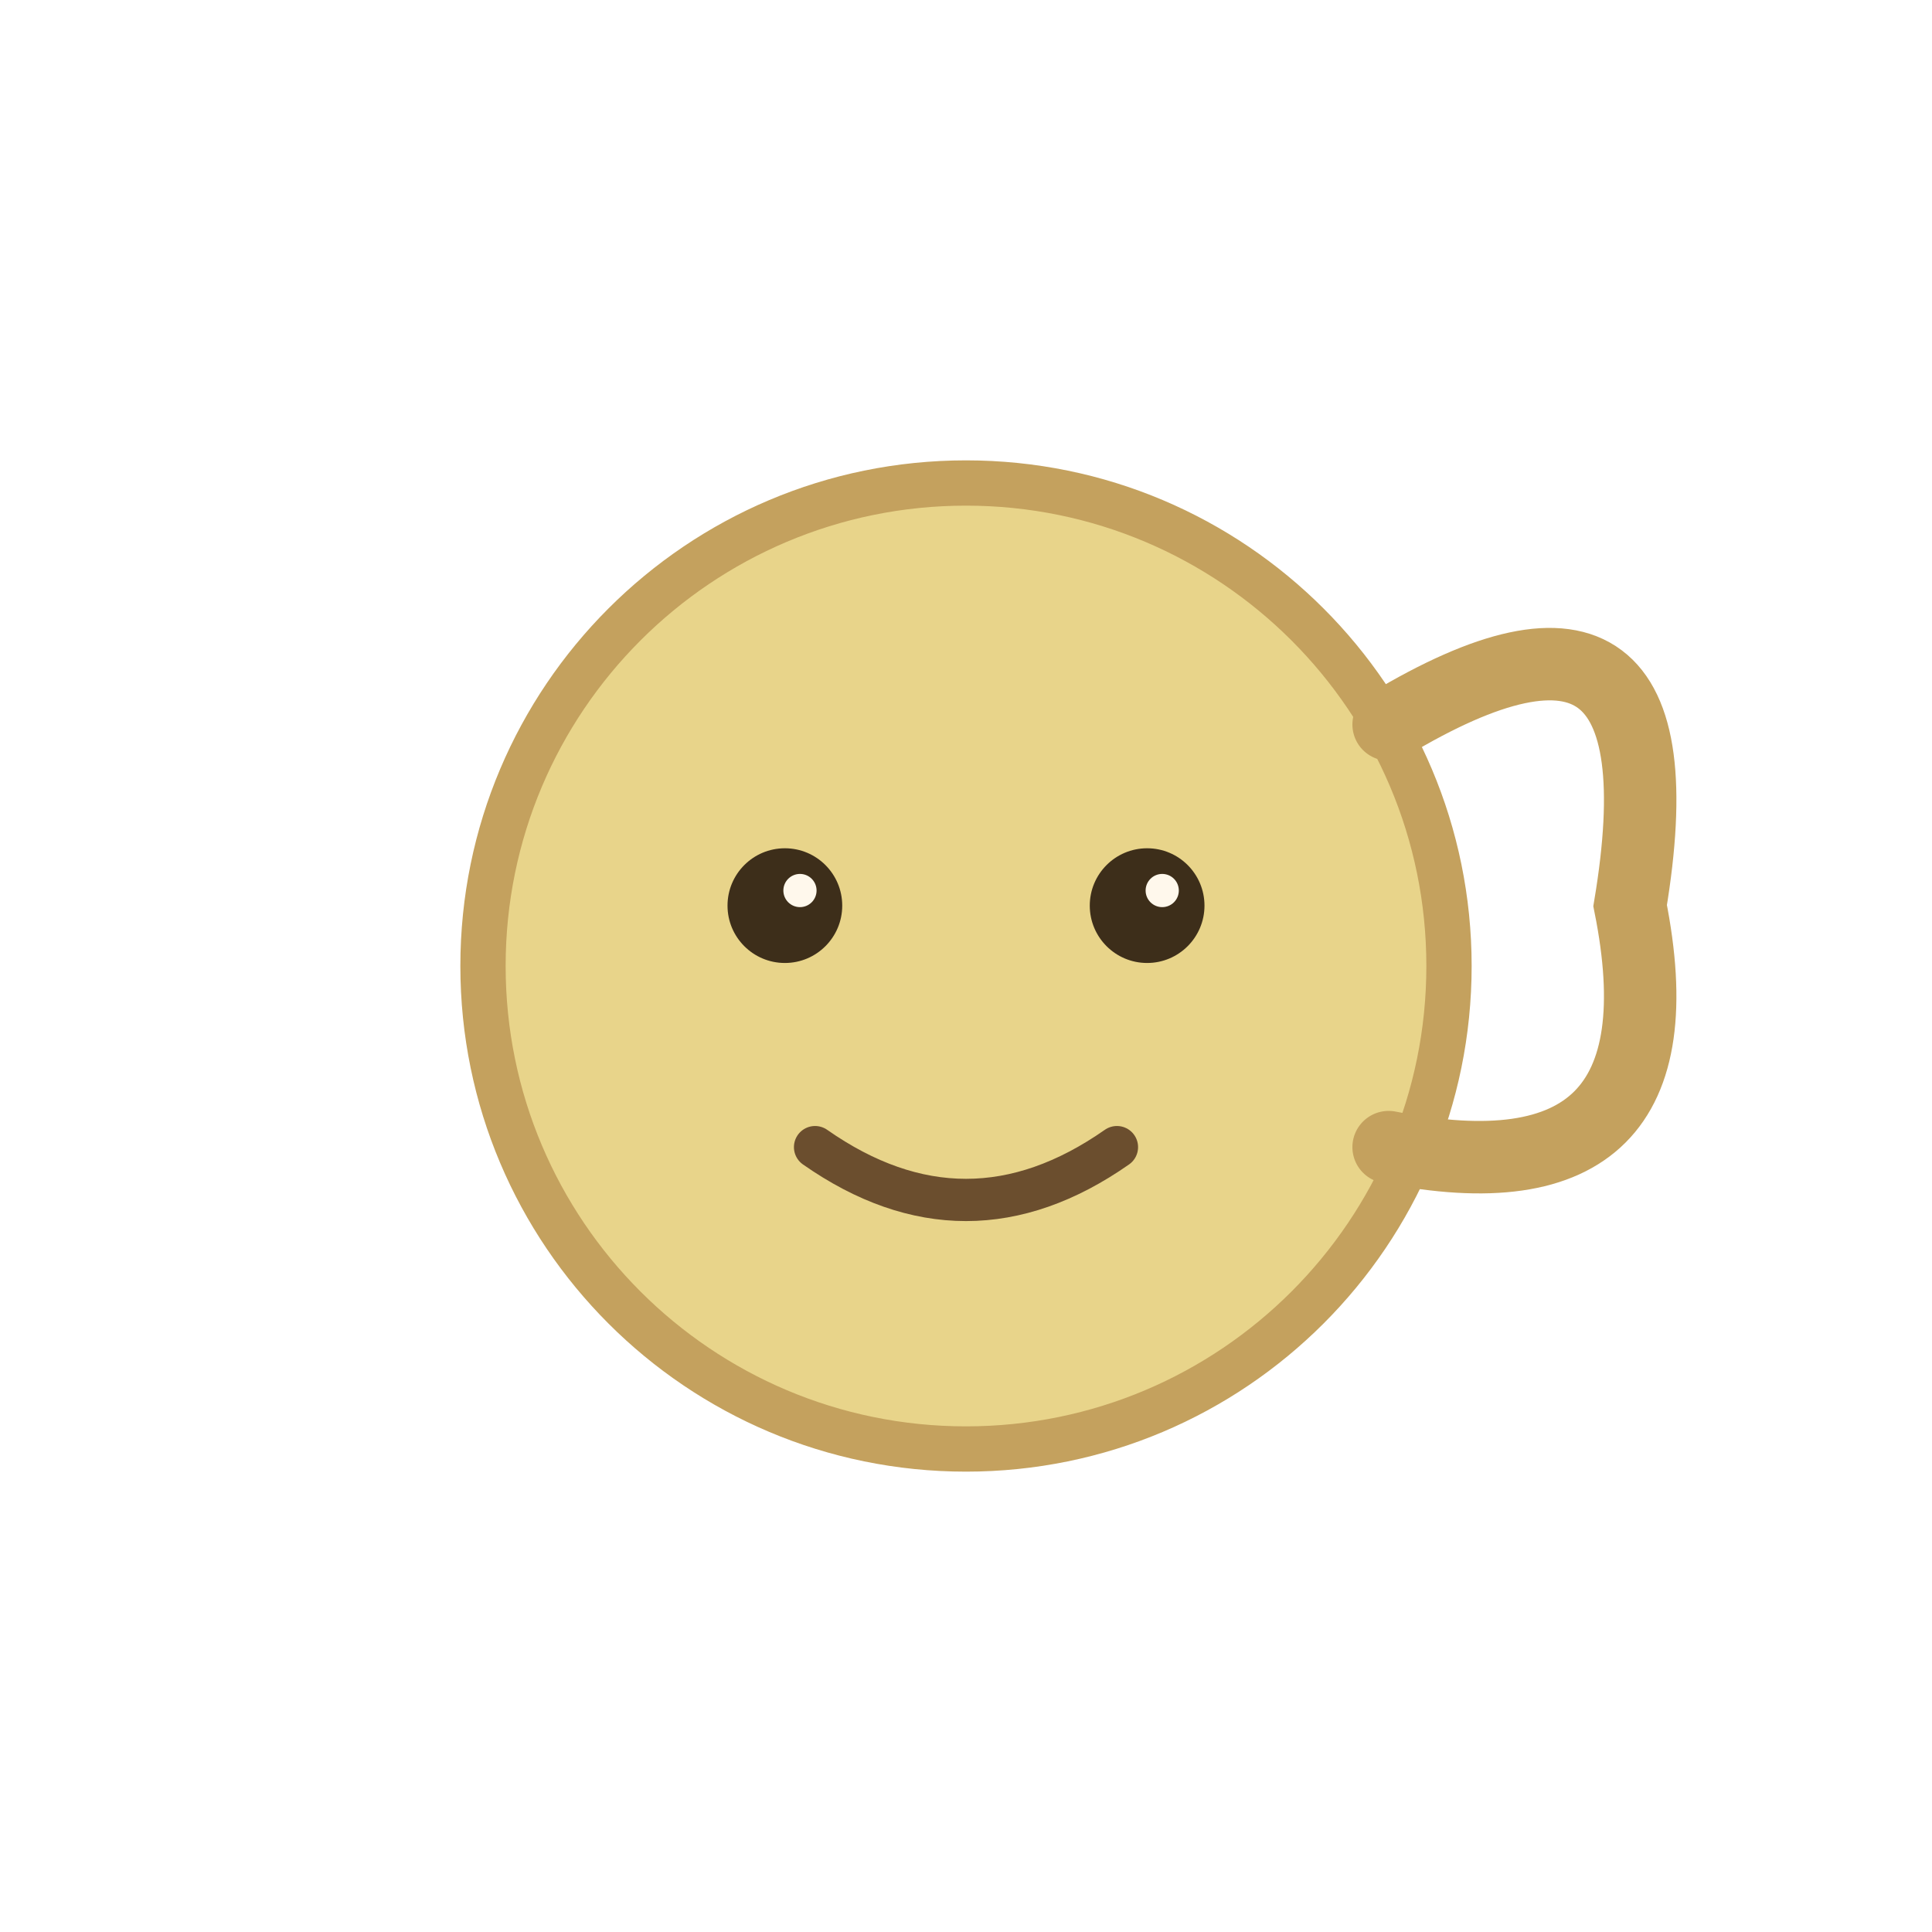
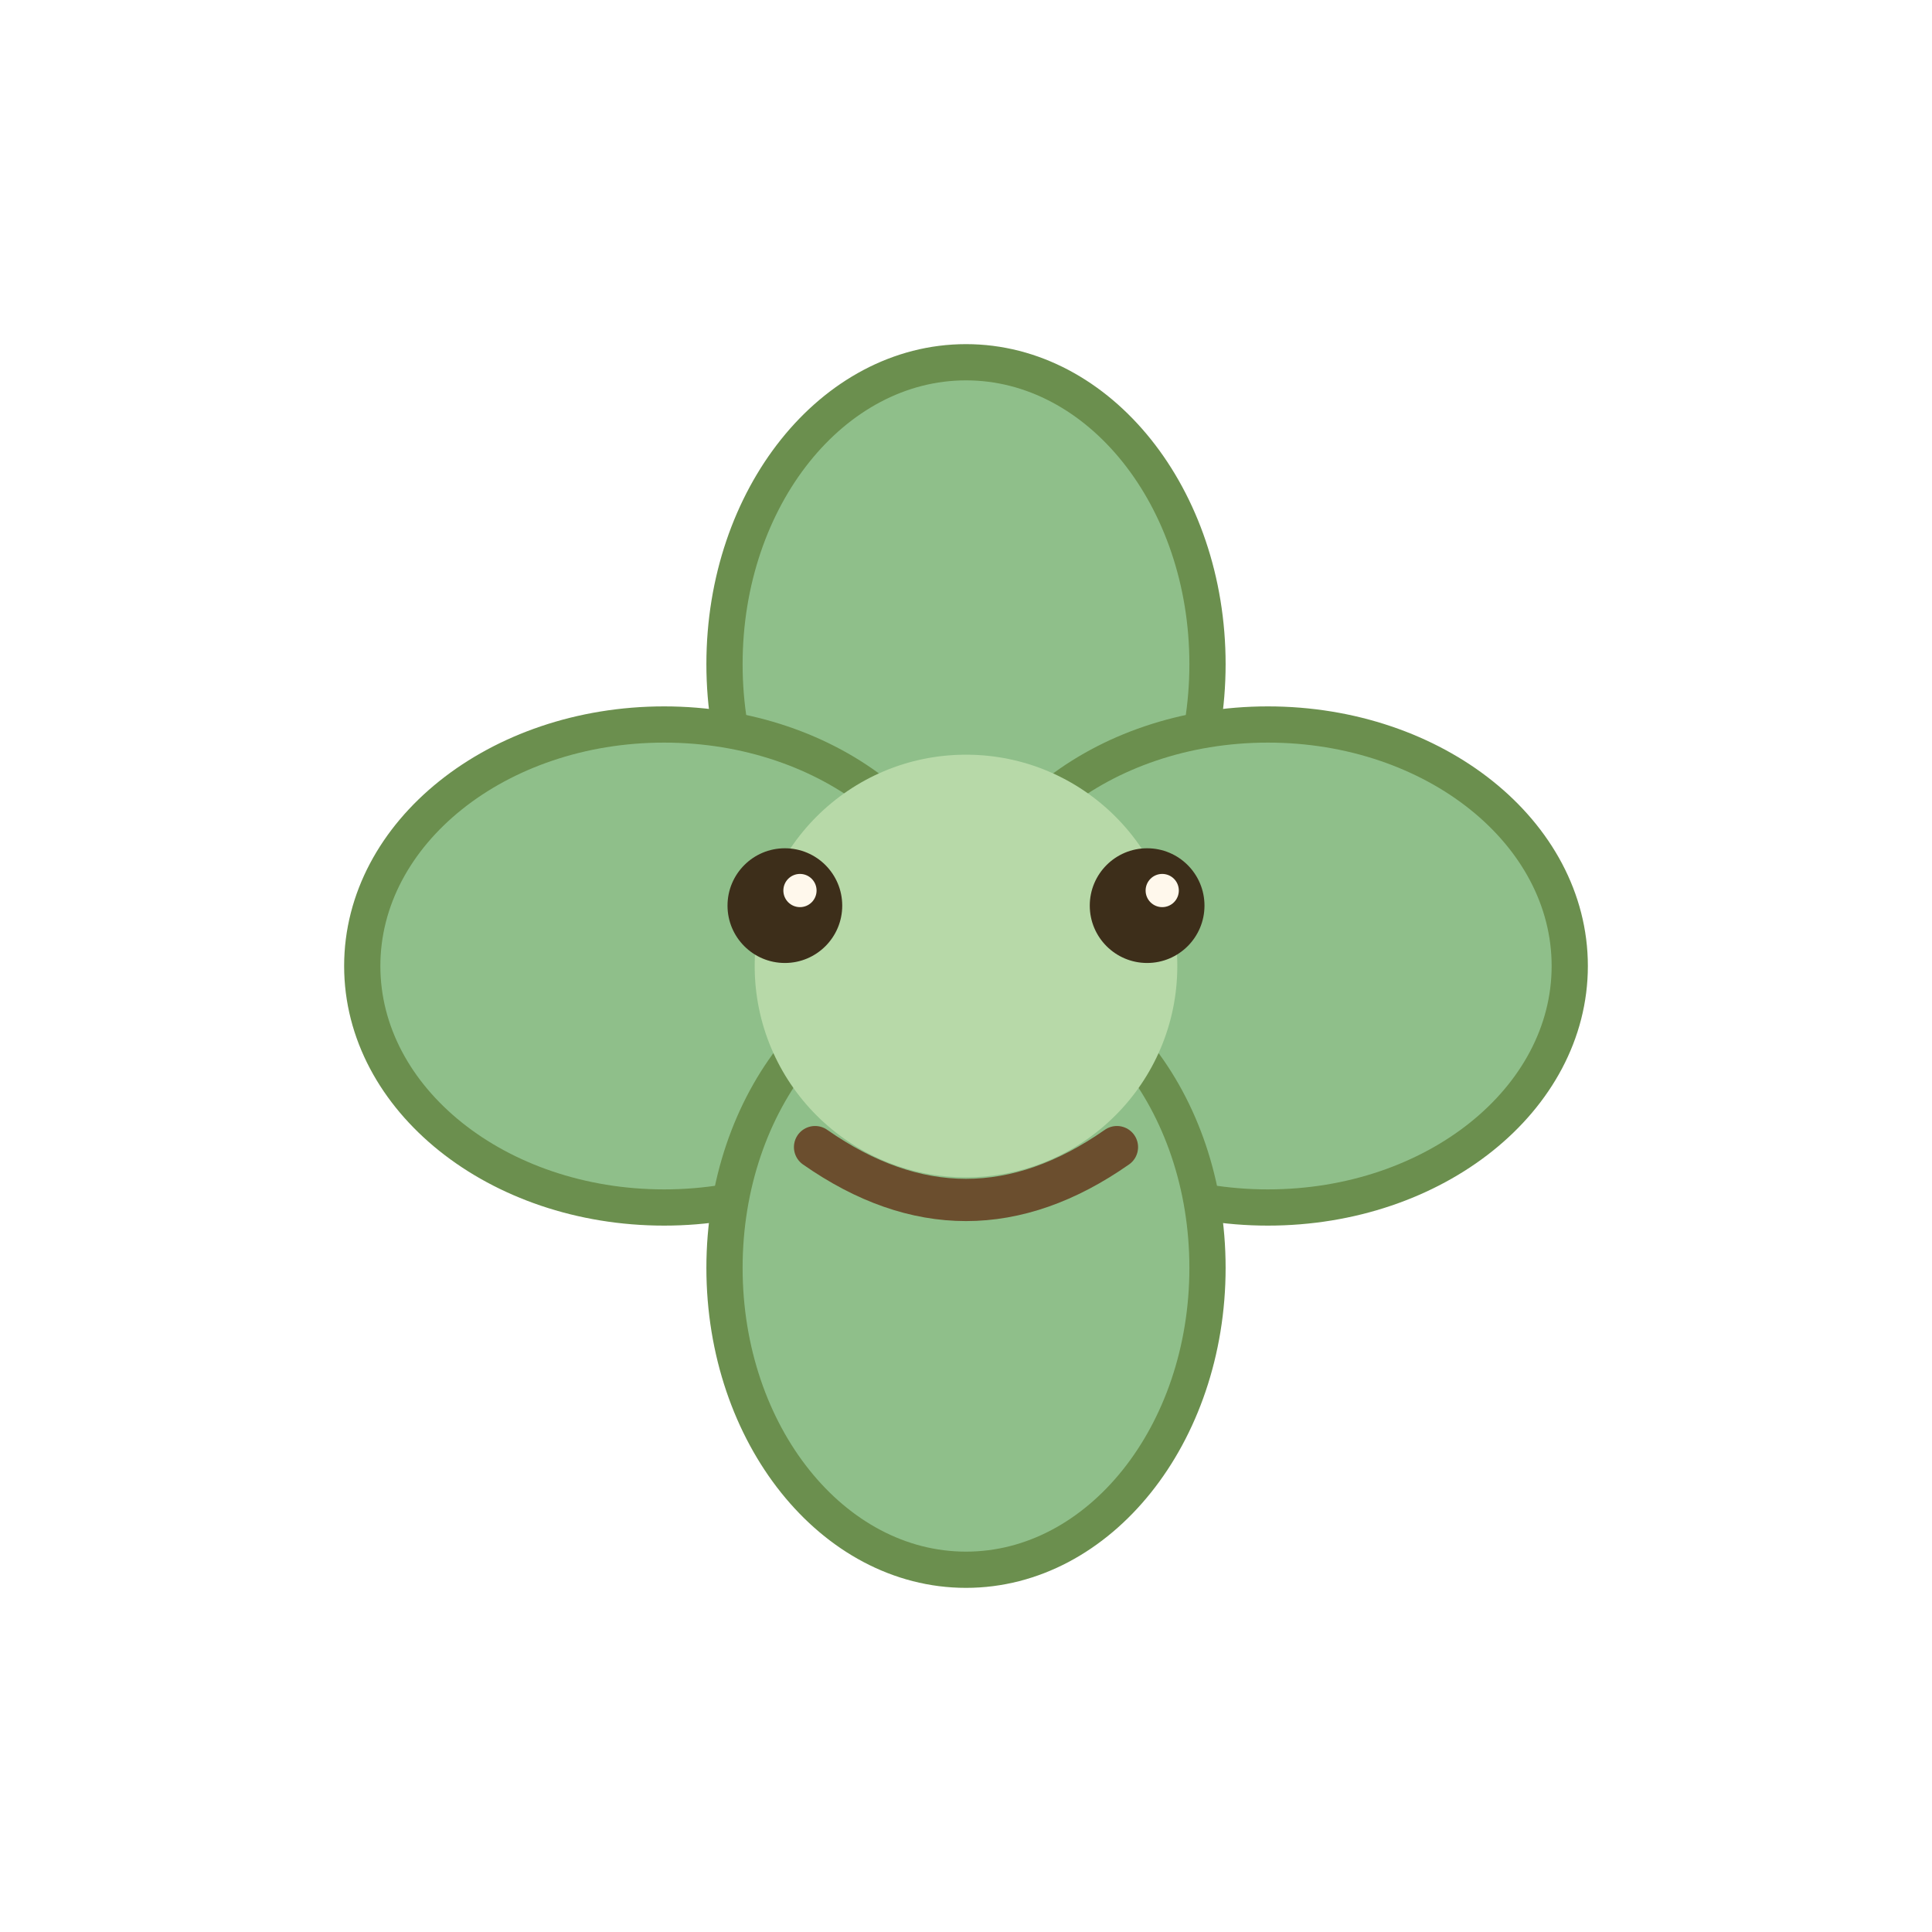
<svg xmlns="http://www.w3.org/2000/svg" viewBox="0 0 64 64" width="64" height="64" role="img" aria-hidden="true">
-   <circle cx="32" cy="32" r="16" fill="#E8D48A" stroke="#C4A15E" stroke-width="1.5" />
-   <path d="M46 24 Q56 18 54 30 Q56 40 46 38" fill="none" stroke="#C4A15E" stroke-width="2.4" stroke-linecap="round" />
+   <ellipse cx="32" cy="22" rx="8" ry="10" fill="#8FBF8A" stroke="#6B8F4E" stroke-width="1.2" />
+   <ellipse cx="22" cy="32" rx="10" ry="8" fill="#8FBF8A" stroke="#6B8F4E" stroke-width="1.2" />
+   <ellipse cx="42" cy="32" rx="10" ry="8" fill="#8FBF8A" stroke="#6B8F4E" stroke-width="1.2" />
+   <ellipse cx="32" cy="42" rx="8" ry="10" fill="#8FBF8A" stroke="#6B8F4E" stroke-width="1.2" />
+   <circle cx="32" cy="32" r="7" fill="#B7D9A8" />
  <circle cx="26" cy="30" r="1.9" fill="#3D2E1A" />
  <circle cx="38" cy="30" r="1.9" fill="#3D2E1A" />
  <circle cx="26.5" cy="29.5" r="0.55" fill="#FFF8EC" />
  <circle cx="38.5" cy="29.5" r="0.55" fill="#FFF8EC" />
  <path d="M27 38 Q32 41.5 37 38" fill="none" stroke="#6B4E2E" stroke-width="1.4" stroke-linecap="round" />
</svg>
